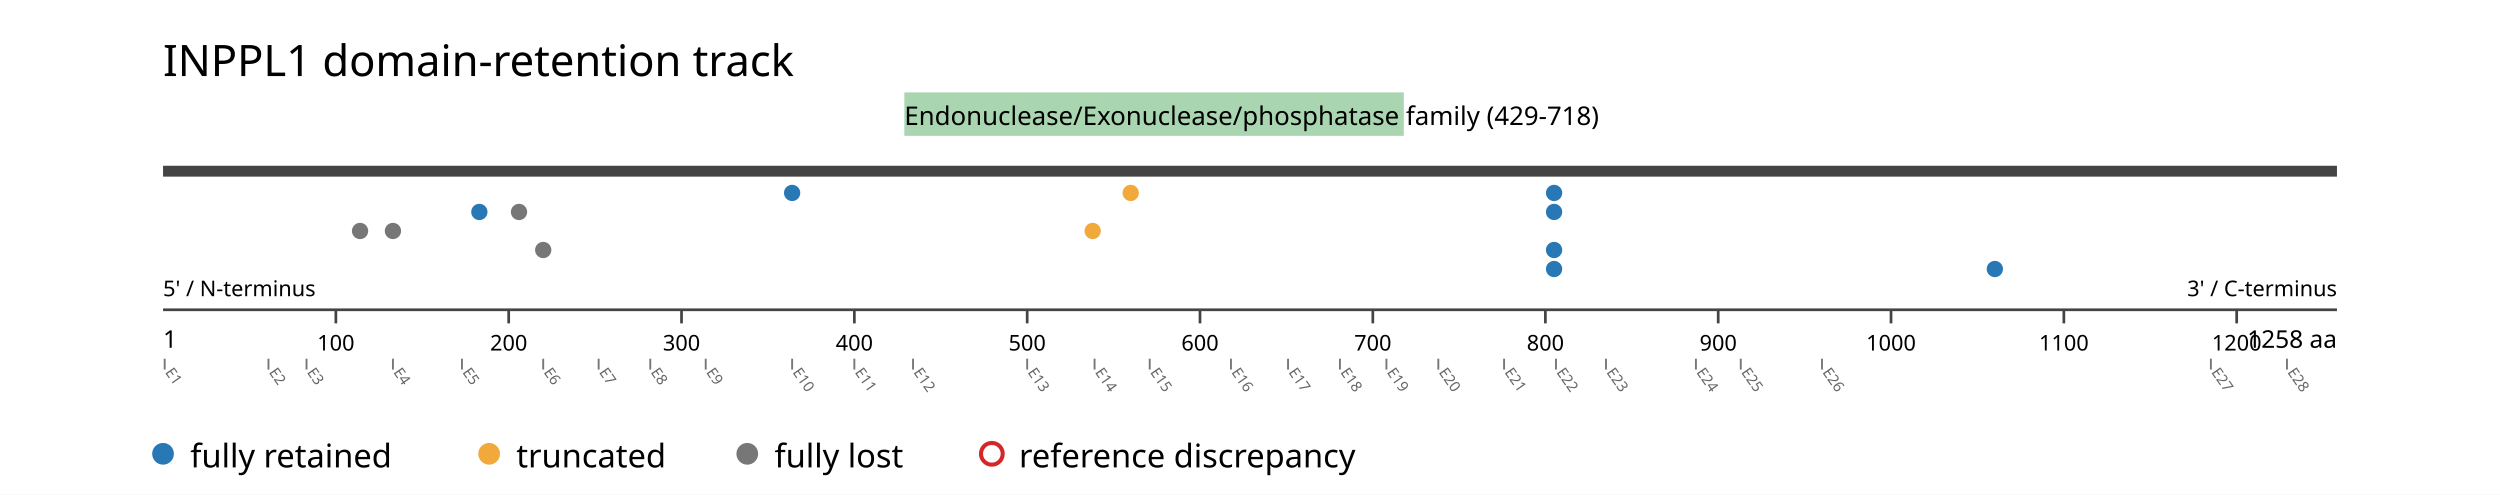
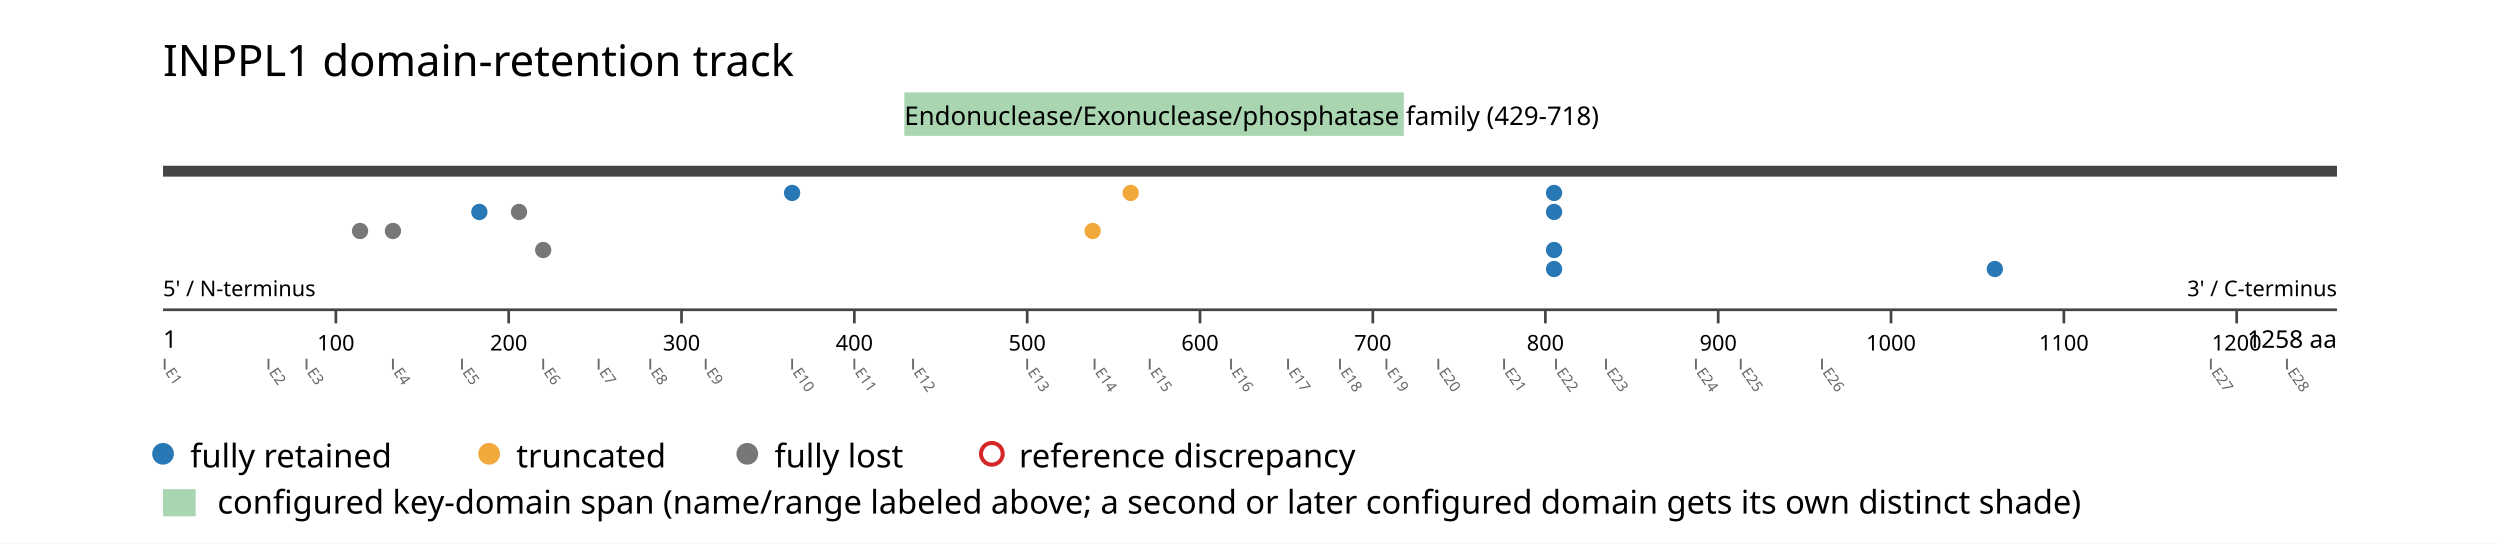
- <svg xmlns="http://www.w3.org/2000/svg" width="920" height="182" viewBox="0 0 920 182">
-   <rect width="920" height="182" fill="white" />
+ <svg xmlns="http://www.w3.org/2000/svg" width="920" height="200" viewBox="0 0 920 200">
+   <rect width="920" height="200" fill="white" />
  <text x="60" y="28" font-family="sans-serif" font-size="16">INPPL1 domain-retention track</text>
  <rect x="332.8" y="34.0" width="183.8" height="16.0" fill="#62b36f" opacity="0.55" />
  <text x="332.8" y="46.0" font-family="sans-serif" font-size="9.5">Endonuclease/Exonuclease/phosphatase family (429-718)</text>
-   <line x1="60.0" y1="63.0" x2="860.0" y2="63.0" stroke="#444" stroke-width="4" />
+   <line x1="60.0" y1="63.0" x2="860.0" y2="63.0" stroke="#444444" stroke-width="4" />
  <circle cx="416.1" cy="71.0" r="3" fill="#f2a93b" stroke="none" stroke-width="0" />
  <circle cx="176.4" cy="78.0" r="3" fill="#2878b5" stroke="none" stroke-width="0" />
  <circle cx="132.5" cy="85.0" r="3" fill="#777777" stroke="none" stroke-width="0" />
  <circle cx="571.9" cy="92.0" r="3" fill="#2878b5" stroke="none" stroke-width="0" />
  <circle cx="571.9" cy="99.0" r="3" fill="#2878b5" stroke="none" stroke-width="0" />
  <circle cx="571.9" cy="71.0" r="3" fill="#2878b5" stroke="none" stroke-width="0" />
  <circle cx="571.9" cy="78.0" r="3" fill="#2878b5" stroke="none" stroke-width="0" />
  <circle cx="144.6" cy="85.0" r="3" fill="#777777" stroke="none" stroke-width="0" />
  <circle cx="199.9" cy="92.0" r="3" fill="#777777" stroke="none" stroke-width="0" />
  <circle cx="734.1" cy="99.0" r="3" fill="#2878b5" stroke="none" stroke-width="0" />
  <circle cx="291.5" cy="71.0" r="3" fill="#2878b5" stroke="none" stroke-width="0" />
  <circle cx="191.0" cy="78.0" r="3" fill="#777777" stroke="none" stroke-width="0" />
  <circle cx="402.1" cy="85.0" r="3" fill="#f2a93b" stroke="none" stroke-width="0" />
  <line x1="60.0" y1="114.0" x2="860.0" y2="114.0" stroke="#444444" stroke-width="1" />
  <text x="60.0" y="109.0" font-family="sans-serif" font-size="8" data-axis-end="5-prime" text-anchor="start">5' / N-terminus</text>
  <text x="860.0" y="109.0" font-family="sans-serif" font-size="8" data-axis-end="3-prime" text-anchor="end">3' / C-terminus</text>
  <text x="60.0" y="128.0" font-family="sans-serif" font-size="9">1</text>
  <text x="860.0" y="128.0" font-family="sans-serif" font-size="9" text-anchor="end">1258 aa</text>
-   <line x1="60.6" y1="132.0" x2="60.6" y2="136.0" stroke="#777777" stroke-width="0.7" />
+   <line x1="60.6" y1="132.0" x2="60.6" y2="136.0" stroke="#6b6b6b" stroke-width="0.7" />
  <text x="60.6" y="137.0" font-family="sans-serif" font-size="5.5" fill="#666666" transform="rotate(55 60.6 137.0)">E1</text>
-   <line x1="98.8" y1="132.0" x2="98.8" y2="136.0" stroke="#777777" stroke-width="0.7" />
+   <line x1="98.8" y1="132.0" x2="98.8" y2="136.0" stroke="#6b6b6b" stroke-width="0.7" />
  <text x="98.8" y="137.0" font-family="sans-serif" font-size="5.5" fill="#666666" transform="rotate(55 98.8 137.0)">E2</text>
-   <line x1="112.8" y1="132.0" x2="112.8" y2="136.0" stroke="#777777" stroke-width="0.7" />
+   <line x1="112.8" y1="132.0" x2="112.8" y2="136.0" stroke="#6b6b6b" stroke-width="0.7" />
  <text x="112.8" y="137.0" font-family="sans-serif" font-size="5.5" fill="#666666" transform="rotate(55 112.8 137.0)">E3</text>
-   <line x1="144.6" y1="132.0" x2="144.6" y2="136.0" stroke="#777777" stroke-width="0.7" />
+   <line x1="144.6" y1="132.0" x2="144.6" y2="136.0" stroke="#6b6b6b" stroke-width="0.7" />
  <text x="144.6" y="137.0" font-family="sans-serif" font-size="5.5" fill="#666666" transform="rotate(55 144.6 137.0)">E4</text>
-   <line x1="170.0" y1="132.0" x2="170.0" y2="136.0" stroke="#777777" stroke-width="0.7" />
+   <line x1="170.0" y1="132.0" x2="170.0" y2="136.0" stroke="#6b6b6b" stroke-width="0.7" />
  <text x="170.0" y="137.0" font-family="sans-serif" font-size="5.5" fill="#666666" transform="rotate(55 170.0 137.0)">E5</text>
-   <line x1="199.9" y1="132.0" x2="199.9" y2="136.0" stroke="#777777" stroke-width="0.7" />
+   <line x1="199.9" y1="132.0" x2="199.9" y2="136.0" stroke="#6b6b6b" stroke-width="0.7" />
  <text x="199.9" y="137.0" font-family="sans-serif" font-size="5.5" fill="#666666" transform="rotate(55 199.9 137.0)">E6</text>
-   <line x1="220.3" y1="132.0" x2="220.3" y2="136.0" stroke="#777777" stroke-width="0.7" />
+   <line x1="220.3" y1="132.0" x2="220.3" y2="136.0" stroke="#6b6b6b" stroke-width="0.7" />
  <text x="220.3" y="137.0" font-family="sans-serif" font-size="5.5" fill="#666666" transform="rotate(55 220.3 137.0)">E7</text>
-   <line x1="239.3" y1="132.0" x2="239.3" y2="136.0" stroke="#777777" stroke-width="0.7" />
+   <line x1="239.3" y1="132.0" x2="239.3" y2="136.0" stroke="#6b6b6b" stroke-width="0.7" />
  <text x="239.3" y="137.0" font-family="sans-serif" font-size="5.5" fill="#666666" transform="rotate(55 239.3 137.0)">E8</text>
-   <line x1="259.7" y1="132.0" x2="259.7" y2="136.0" stroke="#777777" stroke-width="0.7" />
+   <line x1="259.7" y1="132.0" x2="259.7" y2="136.0" stroke="#6b6b6b" stroke-width="0.7" />
  <text x="259.7" y="137.0" font-family="sans-serif" font-size="5.5" fill="#666666" transform="rotate(55 259.7 137.0)">E9</text>
-   <line x1="291.5" y1="132.0" x2="291.5" y2="136.0" stroke="#777777" stroke-width="0.7" />
+   <line x1="291.5" y1="132.0" x2="291.5" y2="136.0" stroke="#6b6b6b" stroke-width="0.7" />
  <text x="291.5" y="137.0" font-family="sans-serif" font-size="5.5" fill="#666666" transform="rotate(55 291.5 137.0)">E10</text>
-   <line x1="314.4" y1="132.0" x2="314.4" y2="136.0" stroke="#777777" stroke-width="0.7" />
+   <line x1="314.4" y1="132.0" x2="314.4" y2="136.0" stroke="#6b6b6b" stroke-width="0.7" />
  <text x="314.4" y="137.0" font-family="sans-serif" font-size="5.5" fill="#666666" transform="rotate(55 314.4 137.0)">E11</text>
-   <line x1="336.0" y1="132.0" x2="336.0" y2="136.0" stroke="#777777" stroke-width="0.7" />
+   <line x1="336.0" y1="132.0" x2="336.0" y2="136.0" stroke="#6b6b6b" stroke-width="0.7" />
  <text x="336.0" y="137.0" font-family="sans-serif" font-size="5.5" fill="#666666" transform="rotate(55 336.0 137.0)">E12</text>
-   <line x1="378.0" y1="132.0" x2="378.0" y2="136.0" stroke="#777777" stroke-width="0.7" />
+   <line x1="378.0" y1="132.0" x2="378.0" y2="136.0" stroke="#6b6b6b" stroke-width="0.7" />
  <text x="378.0" y="137.0" font-family="sans-serif" font-size="5.5" fill="#666666" transform="rotate(55 378.0 137.0)">E13</text>
-   <line x1="402.8" y1="132.0" x2="402.8" y2="136.0" stroke="#777777" stroke-width="0.7" />
+   <line x1="402.8" y1="132.0" x2="402.8" y2="136.0" stroke="#6b6b6b" stroke-width="0.7" />
  <text x="402.8" y="137.0" font-family="sans-serif" font-size="5.5" fill="#666666" transform="rotate(55 402.8 137.0)">E14</text>
-   <line x1="423.1" y1="132.0" x2="423.1" y2="136.0" stroke="#777777" stroke-width="0.7" />
+   <line x1="423.1" y1="132.0" x2="423.1" y2="136.0" stroke="#6b6b6b" stroke-width="0.7" />
  <text x="423.1" y="137.0" font-family="sans-serif" font-size="5.5" fill="#666666" transform="rotate(55 423.1 137.0)">E15</text>
-   <line x1="453.0" y1="132.0" x2="453.0" y2="136.0" stroke="#777777" stroke-width="0.7" />
+   <line x1="453.0" y1="132.0" x2="453.0" y2="136.0" stroke="#6b6b6b" stroke-width="0.7" />
  <text x="453.0" y="137.0" font-family="sans-serif" font-size="5.5" fill="#666666" transform="rotate(55 453.0 137.0)">E16</text>
-   <line x1="474.0" y1="132.0" x2="474.0" y2="136.0" stroke="#777777" stroke-width="0.7" />
+   <line x1="474.0" y1="132.0" x2="474.0" y2="136.0" stroke="#6b6b6b" stroke-width="0.7" />
  <text x="474.0" y="137.0" font-family="sans-serif" font-size="5.5" fill="#666666" transform="rotate(55 474.0 137.0)">E17</text>
-   <line x1="493.1" y1="132.0" x2="493.1" y2="136.0" stroke="#777777" stroke-width="0.7" />
+   <line x1="493.1" y1="132.0" x2="493.1" y2="136.0" stroke="#6b6b6b" stroke-width="0.7" />
  <text x="493.1" y="137.0" font-family="sans-serif" font-size="5.5" fill="#666666" transform="rotate(55 493.1 137.0)">E18</text>
-   <line x1="510.2" y1="132.0" x2="510.2" y2="136.0" stroke="#777777" stroke-width="0.7" />
+   <line x1="510.2" y1="132.0" x2="510.2" y2="136.0" stroke="#6b6b6b" stroke-width="0.7" />
  <text x="510.2" y="137.0" font-family="sans-serif" font-size="5.5" fill="#666666" transform="rotate(55 510.2 137.0)">E19</text>
-   <line x1="529.3" y1="132.0" x2="529.3" y2="136.0" stroke="#777777" stroke-width="0.7" />
+   <line x1="529.3" y1="132.0" x2="529.3" y2="136.0" stroke="#6b6b6b" stroke-width="0.7" />
  <text x="529.3" y="137.0" font-family="sans-serif" font-size="5.5" fill="#666666" transform="rotate(55 529.3 137.0)">E20</text>
-   <line x1="553.5" y1="132.0" x2="553.5" y2="136.0" stroke="#777777" stroke-width="0.7" />
+   <line x1="553.5" y1="132.0" x2="553.5" y2="136.0" stroke="#6b6b6b" stroke-width="0.7" />
  <text x="553.5" y="137.0" font-family="sans-serif" font-size="5.5" fill="#666666" transform="rotate(55 553.5 137.0)">E21</text>
-   <line x1="572.6" y1="132.0" x2="572.6" y2="136.0" stroke="#777777" stroke-width="0.7" />
+   <line x1="572.6" y1="132.0" x2="572.6" y2="136.0" stroke="#6b6b6b" stroke-width="0.7" />
  <text x="572.6" y="137.0" font-family="sans-serif" font-size="5.5" fill="#666666" transform="rotate(55 572.6 137.0)">E22</text>
-   <line x1="591.0" y1="132.0" x2="591.0" y2="136.0" stroke="#777777" stroke-width="0.7" />
+   <line x1="591.0" y1="132.0" x2="591.0" y2="136.0" stroke="#6b6b6b" stroke-width="0.7" />
  <text x="591.0" y="137.0" font-family="sans-serif" font-size="5.5" fill="#666666" transform="rotate(55 591.0 137.0)">E23</text>
-   <line x1="624.1" y1="132.0" x2="624.1" y2="136.0" stroke="#777777" stroke-width="0.7" />
+   <line x1="624.1" y1="132.0" x2="624.1" y2="136.0" stroke="#6b6b6b" stroke-width="0.7" />
  <text x="624.1" y="137.0" font-family="sans-serif" font-size="5.5" fill="#666666" transform="rotate(55 624.1 137.0)">E24</text>
-   <line x1="640.6" y1="132.0" x2="640.6" y2="136.0" stroke="#777777" stroke-width="0.7" />
+   <line x1="640.6" y1="132.0" x2="640.6" y2="136.0" stroke="#6b6b6b" stroke-width="0.7" />
  <text x="640.6" y="137.0" font-family="sans-serif" font-size="5.5" fill="#666666" transform="rotate(55 640.6 137.0)">E25</text>
-   <line x1="670.5" y1="132.0" x2="670.5" y2="136.0" stroke="#777777" stroke-width="0.7" />
+   <line x1="670.5" y1="132.0" x2="670.5" y2="136.0" stroke="#6b6b6b" stroke-width="0.7" />
  <text x="670.5" y="137.0" font-family="sans-serif" font-size="5.5" fill="#666666" transform="rotate(55 670.5 137.0)">E26</text>
-   <line x1="813.6" y1="132.0" x2="813.6" y2="136.0" stroke="#777777" stroke-width="0.7" />
+   <line x1="813.6" y1="132.0" x2="813.6" y2="136.0" stroke="#6b6b6b" stroke-width="0.7" />
  <text x="813.6" y="137.0" font-family="sans-serif" font-size="5.5" fill="#666666" transform="rotate(55 813.6 137.0)">E27</text>
-   <line x1="841.6" y1="132.0" x2="841.6" y2="136.0" stroke="#777777" stroke-width="0.7" />
+   <line x1="841.6" y1="132.0" x2="841.6" y2="136.0" stroke="#6b6b6b" stroke-width="0.7" />
  <text x="841.6" y="137.0" font-family="sans-serif" font-size="5.5" fill="#666666" transform="rotate(55 841.6 137.0)">E28</text>
  <line x1="123.6" y1="114.0" x2="123.6" y2="119.0" stroke="#444444" stroke-width="1" />
  <text x="123.6" y="129.0" font-family="sans-serif" font-size="8" text-anchor="middle">100</text>
  <line x1="187.2" y1="114.0" x2="187.2" y2="119.0" stroke="#444444" stroke-width="1" />
  <text x="187.2" y="129.0" font-family="sans-serif" font-size="8" text-anchor="middle">200</text>
  <line x1="250.8" y1="114.0" x2="250.8" y2="119.0" stroke="#444444" stroke-width="1" />
  <text x="250.8" y="129.0" font-family="sans-serif" font-size="8" text-anchor="middle">300</text>
  <line x1="314.4" y1="114.0" x2="314.4" y2="119.0" stroke="#444444" stroke-width="1" />
  <text x="314.4" y="129.0" font-family="sans-serif" font-size="8" text-anchor="middle">400</text>
  <line x1="378.0" y1="114.0" x2="378.0" y2="119.0" stroke="#444444" stroke-width="1" />
  <text x="378.0" y="129.0" font-family="sans-serif" font-size="8" text-anchor="middle">500</text>
  <line x1="441.6" y1="114.0" x2="441.6" y2="119.0" stroke="#444444" stroke-width="1" />
  <text x="441.6" y="129.0" font-family="sans-serif" font-size="8" text-anchor="middle">600</text>
  <line x1="505.2" y1="114.0" x2="505.2" y2="119.0" stroke="#444444" stroke-width="1" />
  <text x="505.2" y="129.0" font-family="sans-serif" font-size="8" text-anchor="middle">700</text>
  <line x1="568.7" y1="114.0" x2="568.7" y2="119.0" stroke="#444444" stroke-width="1" />
  <text x="568.7" y="129.0" font-family="sans-serif" font-size="8" text-anchor="middle">800</text>
  <line x1="632.3" y1="114.0" x2="632.3" y2="119.0" stroke="#444444" stroke-width="1" />
  <text x="632.3" y="129.0" font-family="sans-serif" font-size="8" text-anchor="middle">900</text>
  <line x1="695.9" y1="114.0" x2="695.9" y2="119.0" stroke="#444444" stroke-width="1" />
  <text x="695.9" y="129.0" font-family="sans-serif" font-size="8" text-anchor="middle">1000</text>
  <line x1="759.5" y1="114.0" x2="759.5" y2="119.0" stroke="#444444" stroke-width="1" />
  <text x="759.5" y="129.0" font-family="sans-serif" font-size="8" text-anchor="middle">1100</text>
  <line x1="823.1" y1="114.0" x2="823.1" y2="119.0" stroke="#444444" stroke-width="1" />
  <text x="823.1" y="129.0" font-family="sans-serif" font-size="8" text-anchor="middle">1200</text>
  <circle cx="60" cy="167.0" r="4" fill="#2878b5" />
  <text x="70" y="172.0" font-family="sans-serif" font-size="12">fully retained</text>
  <circle cx="180" cy="167.0" r="4" fill="#f2a93b" />
  <text x="190" y="172.0" font-family="sans-serif" font-size="12">truncated</text>
  <circle cx="275" cy="167.0" r="4" fill="#777777" />
  <text x="285" y="172.0" font-family="sans-serif" font-size="12">fully lost</text>
  <circle cx="365" cy="167.0" r="4" fill="white" stroke="#d62728" stroke-width="1.5" />
  <text x="375" y="172.0" font-family="sans-serif" font-size="12">reference discrepancy</text>
+   <rect x="60" y="180.0" width="12" height="10" fill="#62b36f" opacity="0.55" />
+   <text x="80" y="189.0" font-family="sans-serif" font-size="12">configured key-domain span (name/range labeled above; a second or later configured domain gets its own distinct shade)</text>
</svg>
